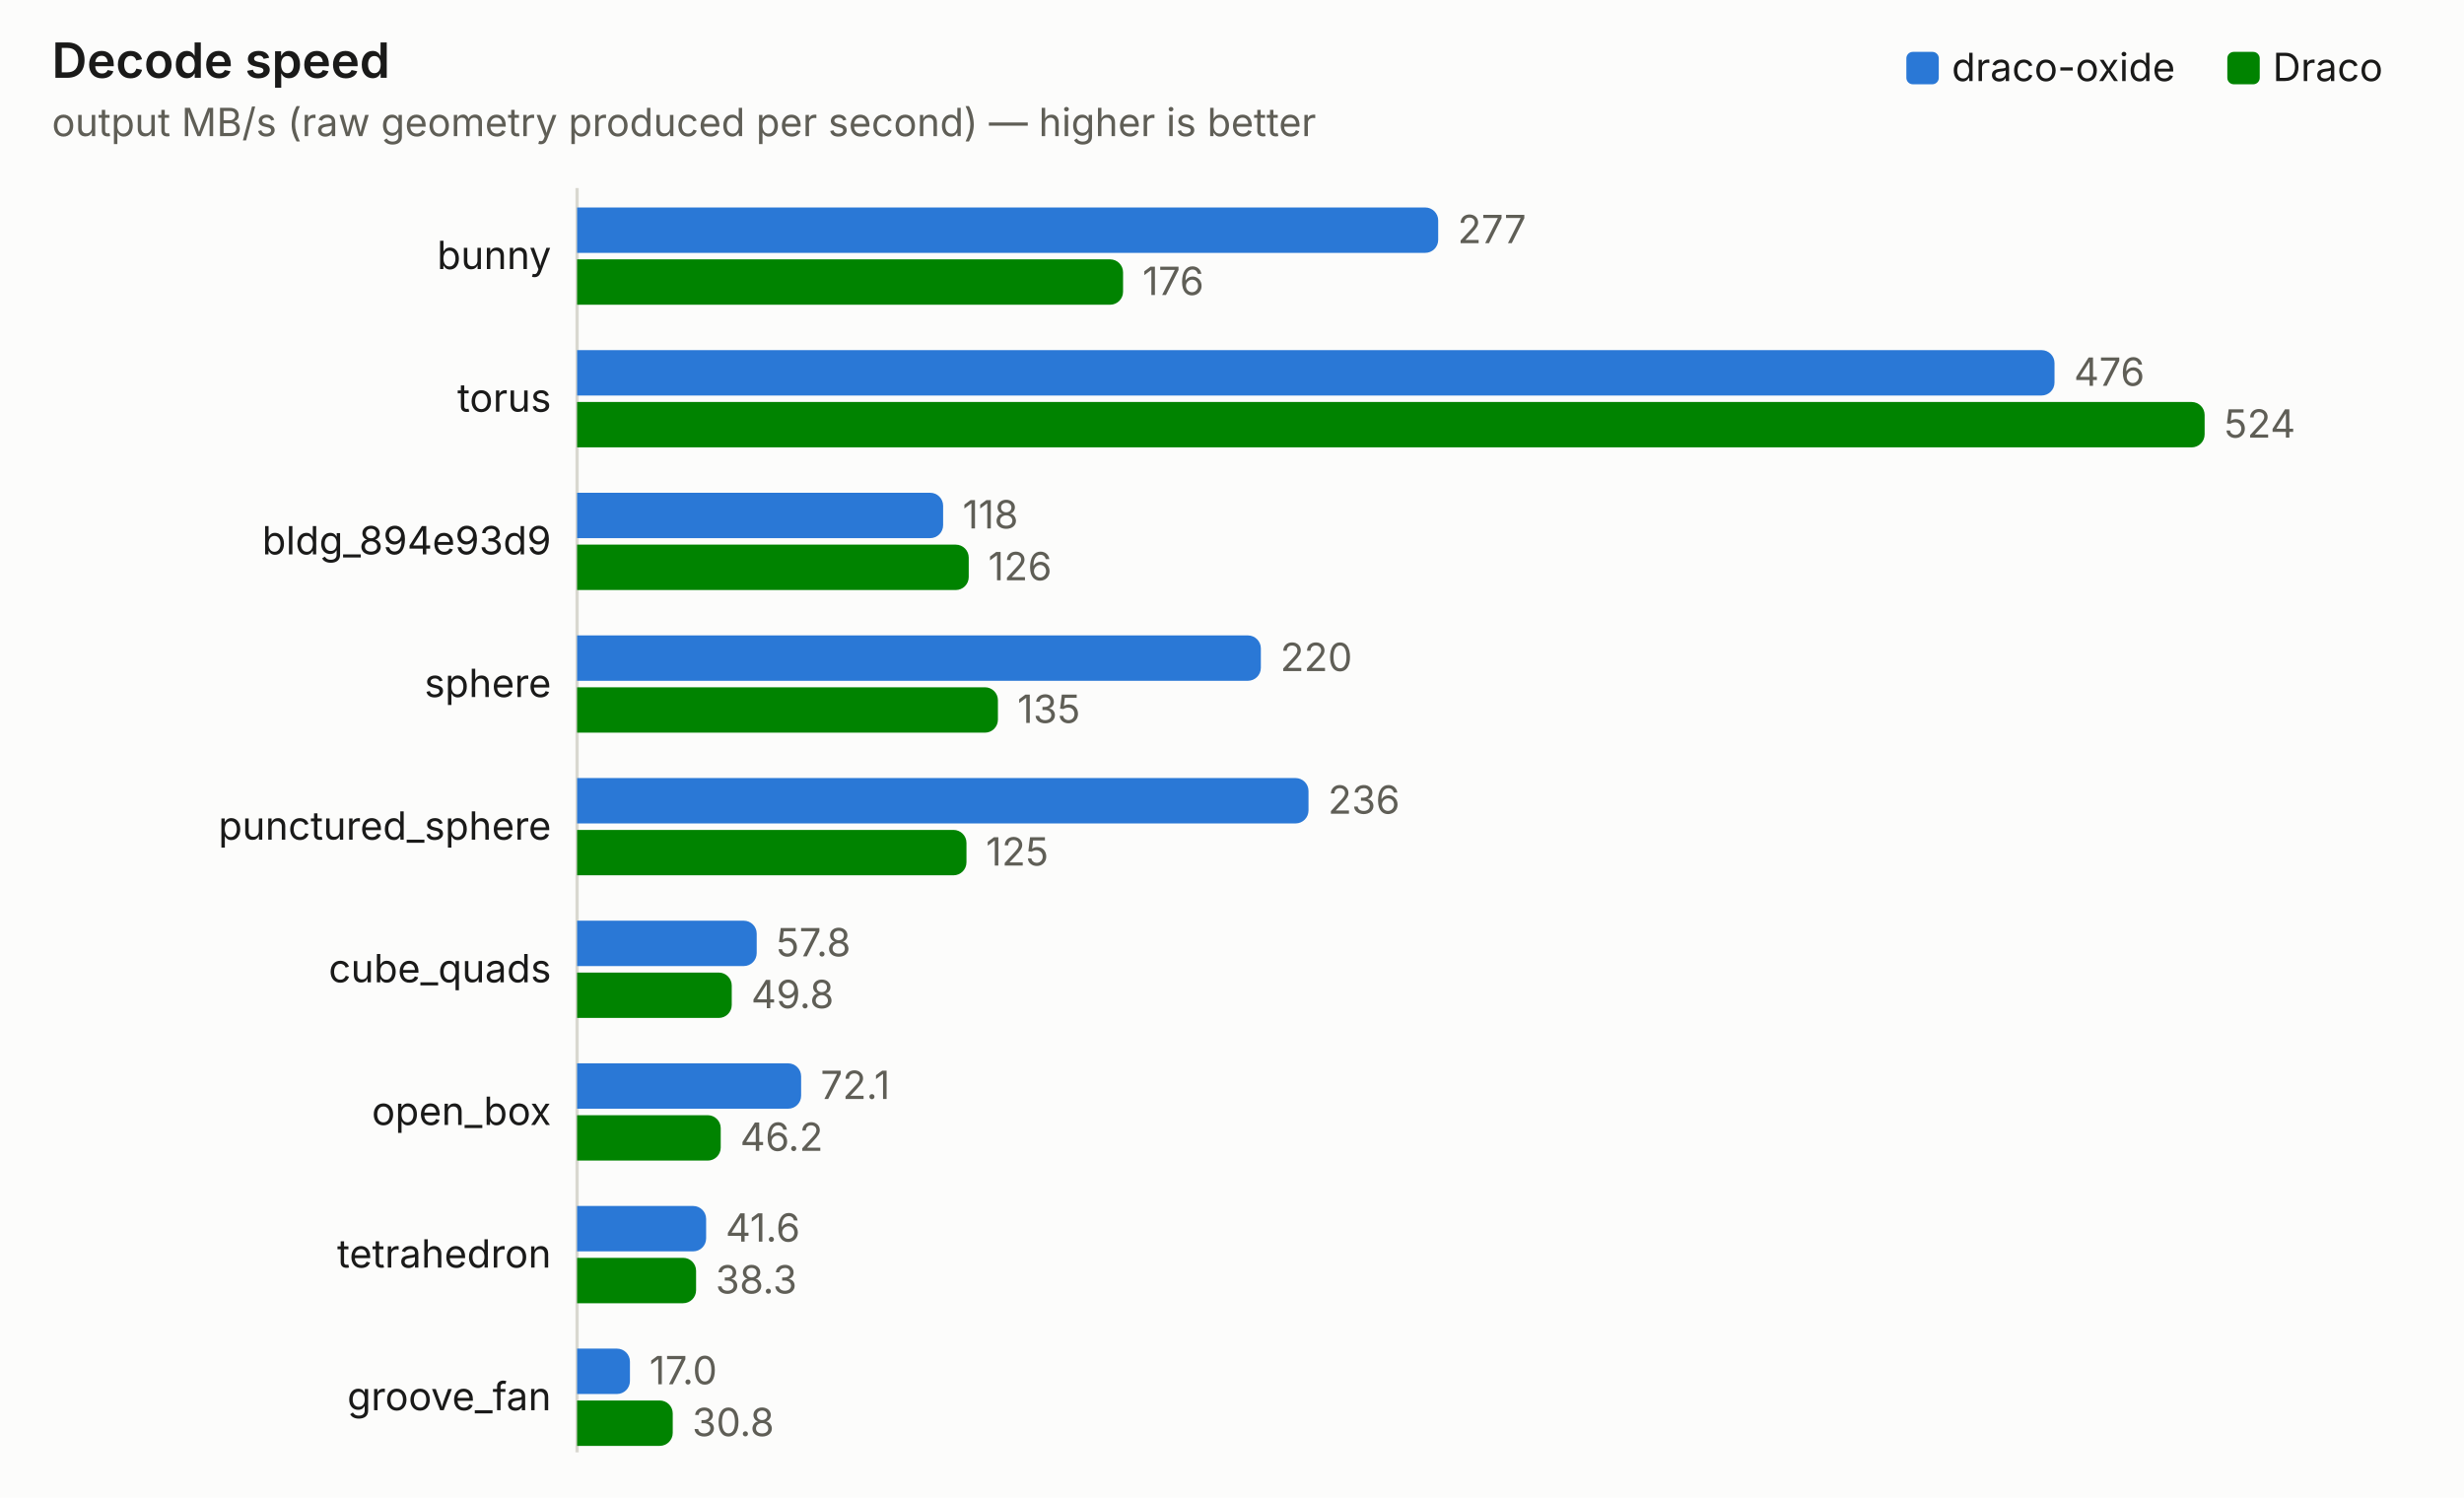
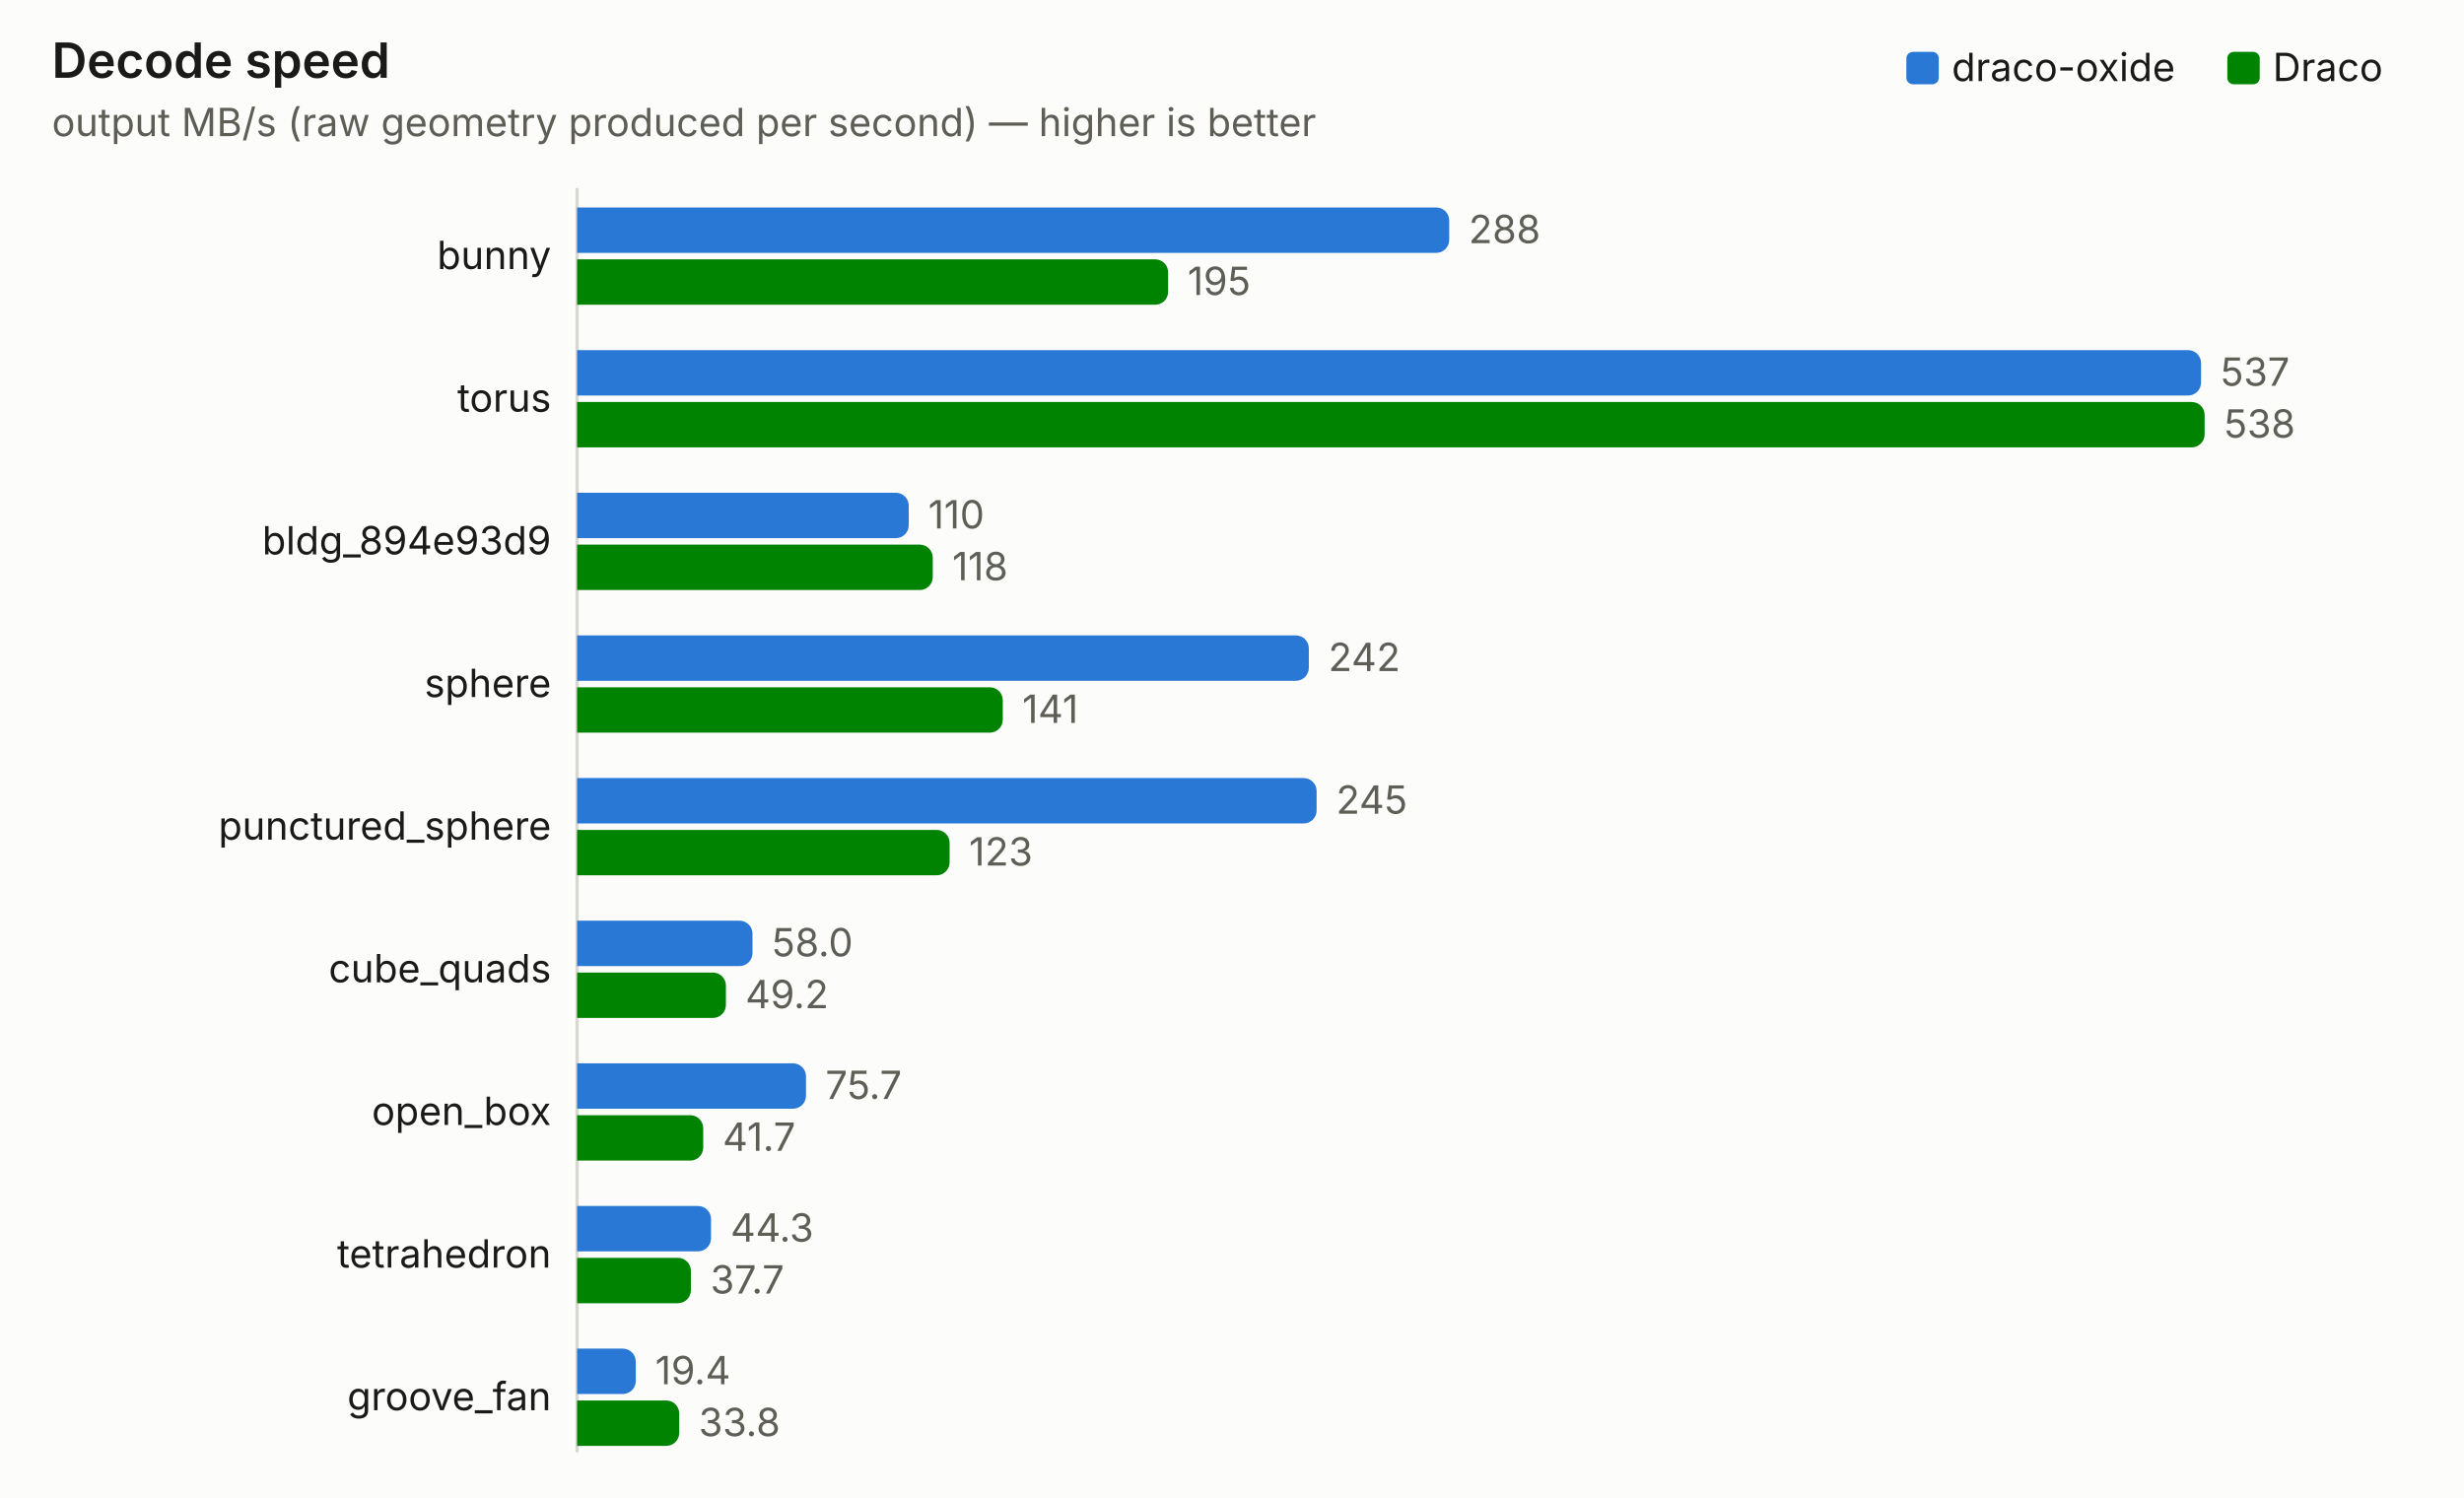
<svg xmlns="http://www.w3.org/2000/svg" width="760" height="462" viewBox="0 0 760 462" font-family="system-ui, -apple-system, 'Segoe UI', sans-serif" font-size="12">
  <rect width="760" height="462" fill="#fcfcfb" />
  <text x="16" y="24" font-size="15" font-weight="600" fill="#1a1a19">Decode speed</text>
  <text x="16" y="42" fill="#5f5e56">output MB/s (raw geometry produced per second) — higher is better</text>
  <rect x="588.0" y="16" width="10" height="10" rx="2" fill="#2a78d6" />
  <text x="602.0" y="25" fill="#1a1a19">draco-oxide</text>
  <rect x="687.0" y="16" width="10" height="10" rx="2" fill="#008300" />
  <text x="701.0" y="25" fill="#1a1a19">Draco</text>
  <line x1="178" y1="58.0" x2="178" y2="448.0" stroke="#d9d8d0" stroke-width="1" />
  <text x="170.0" y="83.0" text-anchor="end" fill="#1a1a19">bunny</text>
-   <path d="M178.0 64.0 h261.6 a4.0 4.0 0 0 1 4.0 4.0 v6.0 a4.0 4.0 0 0 1 -4.0 4.0 h-261.6 Z" fill="#2a78d6" />
-   <text x="449.6" y="75.0" fill="#5f5e56">277</text>
-   <path d="M178.0 80.0 h164.4 a4.0 4.0 0 0 1 4.0 4.0 v6.0 a4.0 4.0 0 0 1 -4.0 4.0 h-164.4 Z" fill="#008300" />
-   <text x="352.4" y="91.0" fill="#5f5e56">176</text>
+   <path d="M178.0 64.0 h265.0 a4.0 4.0 0 0 1 4.0 4.0 v6.0 a4.0 4.0 0 0 1 -4.0 4.0 h-265.0 Z" fill="#2a78d6" />
+   <text x="453.0" y="75.0" fill="#5f5e56">288</text>
+   <path d="M178.0 80.0 h178.3 a4.0 4.0 0 0 1 4.0 4.0 v6.0 a4.0 4.0 0 0 1 -4.0 4.0 h-178.3 Z" fill="#008300" />
+   <text x="366.3" y="91.0" fill="#5f5e56">195</text>
  <text x="170.0" y="127.0" text-anchor="end" fill="#1a1a19">torus</text>
-   <path d="M178.0 108.0 h451.7 a4.0 4.0 0 0 1 4.0 4.0 v6.0 a4.0 4.0 0 0 1 -4.0 4.0 h-451.7 Z" fill="#2a78d6" />
-   <text x="639.7" y="119.0" fill="#5f5e56">476</text>
+   <path d="M178.0 108.0 h496.9 a4.0 4.0 0 0 1 4.0 4.0 v6.0 a4.0 4.0 0 0 1 -4.0 4.0 h-496.9 Z" fill="#2a78d6" />
+   <text x="684.9" y="119.0" fill="#5f5e56">537</text>
  <path d="M178.0 124.0 h498.0 a4.0 4.0 0 0 1 4.0 4.0 v6.0 a4.0 4.0 0 0 1 -4.0 4.0 h-498.0 Z" fill="#008300" />
-   <text x="686.0" y="135.0" fill="#5f5e56">524</text>
+   <text x="686.0" y="135.0" fill="#5f5e56">538</text>
  <text x="170.0" y="171.0" text-anchor="end" fill="#1a1a19">bldg_894e93d9</text>
-   <path d="M178.0 152.0 h108.9 a4.0 4.0 0 0 1 4.0 4.0 v6.0 a4.0 4.0 0 0 1 -4.0 4.0 h-108.9 Z" fill="#2a78d6" />
-   <text x="296.9" y="163.0" fill="#5f5e56">118</text>
-   <path d="M178.0 168.0 h116.8 a4.0 4.0 0 0 1 4.0 4.0 v6.0 a4.0 4.0 0 0 1 -4.0 4.0 h-116.8 Z" fill="#008300" />
-   <text x="304.8" y="179.0" fill="#5f5e56">126</text>
+   <path d="M178.0 152.0 h98.3 a4.0 4.0 0 0 1 4.0 4.0 v6.0 a4.0 4.0 0 0 1 -4.0 4.0 h-98.3 Z" fill="#2a78d6" />
+   <text x="286.3" y="163.0" fill="#5f5e56">110</text>
+   <path d="M178.0 168.0 h105.7 a4.0 4.0 0 0 1 4.0 4.0 v6.0 a4.0 4.0 0 0 1 -4.0 4.0 h-105.7 Z" fill="#008300" />
+   <text x="293.7" y="179.0" fill="#5f5e56">118</text>
  <text x="170.0" y="215.0" text-anchor="end" fill="#1a1a19">sphere</text>
-   <path d="M178.0 196.0 h206.9 a4.0 4.0 0 0 1 4.0 4.0 v6.0 a4.0 4.0 0 0 1 -4.0 4.0 h-206.9 Z" fill="#2a78d6" />
-   <text x="394.9" y="207.0" fill="#5f5e56">220</text>
-   <path d="M178.0 212.0 h125.8 a4.0 4.0 0 0 1 4.0 4.0 v6.0 a4.0 4.0 0 0 1 -4.0 4.0 h-125.8 Z" fill="#008300" />
-   <text x="313.8" y="223.0" fill="#5f5e56">135</text>
+   <path d="M178.0 196.0 h221.7 a4.0 4.0 0 0 1 4.0 4.0 v6.0 a4.0 4.0 0 0 1 -4.0 4.0 h-221.7 Z" fill="#2a78d6" />
+   <text x="409.7" y="207.0" fill="#5f5e56">242</text>
+   <path d="M178.0 212.0 h127.3 a4.0 4.0 0 0 1 4.0 4.0 v6.0 a4.0 4.0 0 0 1 -4.0 4.0 h-127.3 Z" fill="#008300" />
+   <text x="315.3" y="223.0" fill="#5f5e56">141</text>
  <text x="170.0" y="259.0" text-anchor="end" fill="#1a1a19">punctured_sphere</text>
-   <path d="M178.0 240.0 h221.6 a4.0 4.0 0 0 1 4.0 4.0 v6.0 a4.0 4.0 0 0 1 -4.0 4.0 h-221.6 Z" fill="#2a78d6" />
-   <text x="409.6" y="251.0" fill="#5f5e56">236</text>
-   <path d="M178.0 256.0 h116.1 a4.0 4.0 0 0 1 4.0 4.0 v6.0 a4.0 4.0 0 0 1 -4.0 4.0 h-116.1 Z" fill="#008300" />
-   <text x="304.1" y="267.0" fill="#5f5e56">125</text>
+   <path d="M178.0 240.0 h224.1 a4.0 4.0 0 0 1 4.0 4.0 v6.0 a4.0 4.0 0 0 1 -4.0 4.0 h-224.1 Z" fill="#2a78d6" />
+   <text x="412.1" y="251.0" fill="#5f5e56">245</text>
+   <path d="M178.0 256.0 h110.9 a4.0 4.0 0 0 1 4.0 4.0 v6.0 a4.0 4.0 0 0 1 -4.0 4.0 h-110.9 Z" fill="#008300" />
+   <text x="298.9" y="267.0" fill="#5f5e56">123</text>
  <text x="170.0" y="303.0" text-anchor="end" fill="#1a1a19">cube_quads</text>
-   <path d="M178.0 284.0 h51.4 a4.0 4.0 0 0 1 4.0 4.0 v6.0 a4.0 4.0 0 0 1 -4.0 4.0 h-51.4 Z" fill="#2a78d6" />
-   <text x="239.4" y="295.0" fill="#5f5e56">57.8</text>
-   <path d="M178.0 300.0 h43.7 a4.0 4.0 0 0 1 4.0 4.0 v6.0 a4.0 4.0 0 0 1 -4.0 4.0 h-43.7 Z" fill="#008300" />
-   <text x="231.7" y="311.0" fill="#5f5e56">49.8</text>
+   <path d="M178.0 284.0 h50.1 a4.0 4.0 0 0 1 4.0 4.0 v6.0 a4.0 4.0 0 0 1 -4.0 4.0 h-50.1 Z" fill="#2a78d6" />
+   <text x="238.1" y="295.0" fill="#5f5e56">58.0</text>
+   <path d="M178.0 300.0 h41.9 a4.0 4.0 0 0 1 4.0 4.0 v6.0 a4.0 4.0 0 0 1 -4.0 4.0 h-41.9 Z" fill="#008300" />
+   <text x="229.9" y="311.0" fill="#5f5e56">49.2</text>
  <text x="170.0" y="347.0" text-anchor="end" fill="#1a1a19">open_box</text>
-   <path d="M178.0 328.0 h65.1 a4.0 4.0 0 0 1 4.0 4.0 v6.0 a4.0 4.0 0 0 1 -4.0 4.0 h-65.1 Z" fill="#2a78d6" />
-   <text x="253.1" y="339.0" fill="#5f5e56">72.1</text>
-   <path d="M178.0 344.0 h40.3 a4.0 4.0 0 0 1 4.0 4.0 v6.0 a4.0 4.0 0 0 1 -4.0 4.0 h-40.3 Z" fill="#008300" />
-   <text x="228.3" y="355.0" fill="#5f5e56">46.2</text>
+   <path d="M178.0 328.0 h66.6 a4.0 4.0 0 0 1 4.0 4.0 v6.0 a4.0 4.0 0 0 1 -4.0 4.0 h-66.6 Z" fill="#2a78d6" />
+   <text x="254.6" y="339.0" fill="#5f5e56">75.7</text>
+   <path d="M178.0 344.0 h34.9 a4.0 4.0 0 0 1 4.0 4.0 v6.0 a4.0 4.0 0 0 1 -4.0 4.0 h-34.9 Z" fill="#008300" />
+   <text x="222.9" y="355.0" fill="#5f5e56">41.7</text>
  <text x="170.0" y="391.0" text-anchor="end" fill="#1a1a19">tetrahedron</text>
-   <path d="M178.0 372.0 h35.8 a4.0 4.0 0 0 1 4.0 4.0 v6.0 a4.0 4.0 0 0 1 -4.0 4.0 h-35.8 Z" fill="#2a78d6" />
-   <text x="223.8" y="383.0" fill="#5f5e56">41.6</text>
-   <path d="M178.0 388.0 h32.7 a4.0 4.0 0 0 1 4.0 4.0 v6.0 a4.0 4.0 0 0 1 -4.0 4.0 h-32.7 Z" fill="#008300" />
-   <text x="220.7" y="399.0" fill="#5f5e56">38.3</text>
+   <path d="M178.0 372.0 h37.3 a4.0 4.0 0 0 1 4.0 4.0 v6.0 a4.0 4.0 0 0 1 -4.0 4.0 h-37.3 Z" fill="#2a78d6" />
+   <text x="225.3" y="383.0" fill="#5f5e56">44.3</text>
+   <path d="M178.0 388.0 h31.1 a4.0 4.0 0 0 1 4.0 4.0 v6.0 a4.0 4.0 0 0 1 -4.0 4.0 h-31.1 Z" fill="#008300" />
+   <text x="219.1" y="399.0" fill="#5f5e56">37.7</text>
  <text x="170.0" y="435.0" text-anchor="end" fill="#1a1a19">groove_fan</text>
-   <path d="M178.0 416.0 h12.3 a4.0 4.0 0 0 1 4.0 4.0 v6.0 a4.0 4.0 0 0 1 -4.0 4.0 h-12.3 Z" fill="#2a78d6" />
-   <text x="200.3" y="427.0" fill="#5f5e56">17.0</text>
-   <path d="M178.0 432.0 h25.5 a4.0 4.0 0 0 1 4.0 4.0 v6.0 a4.0 4.0 0 0 1 -4.0 4.0 h-25.5 Z" fill="#008300" />
-   <text x="213.5" y="443.0" fill="#5f5e56">30.8</text>
+   <path d="M178.0 416.0 h14.1 a4.0 4.0 0 0 1 4.0 4.0 v6.0 a4.0 4.0 0 0 1 -4.0 4.0 h-14.1 Z" fill="#2a78d6" />
+   <text x="202.1" y="427.0" fill="#5f5e56">19.4</text>
+   <path d="M178.0 432.0 h27.5 a4.0 4.0 0 0 1 4.0 4.0 v6.0 a4.0 4.0 0 0 1 -4.0 4.0 h-27.5 Z" fill="#008300" />
+   <text x="215.5" y="443.0" fill="#5f5e56">33.8</text>
</svg>
